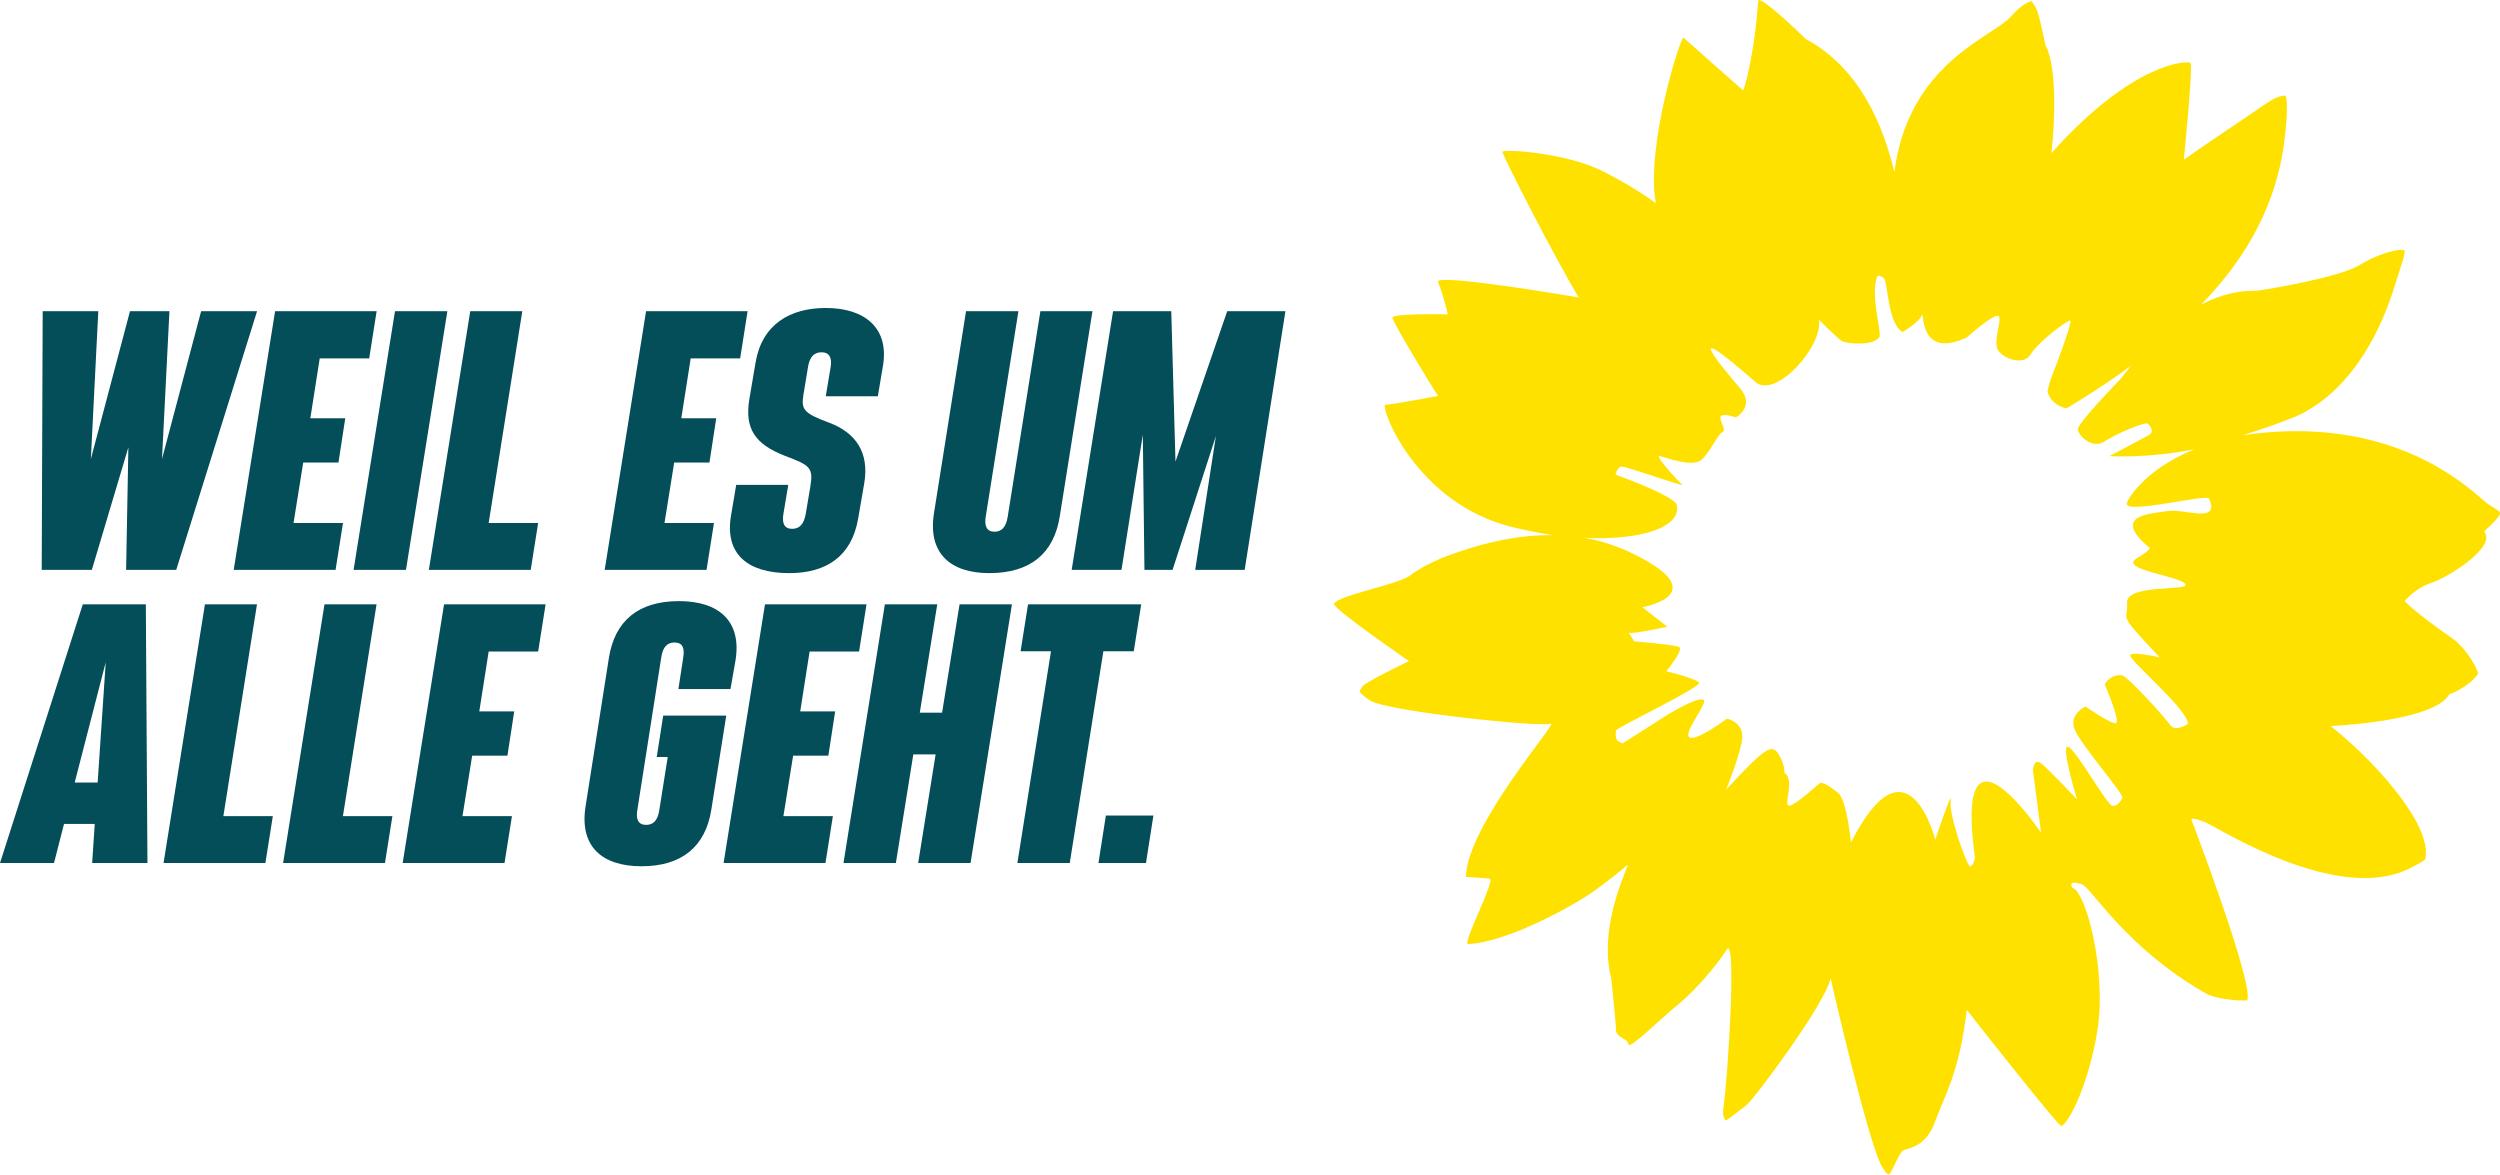
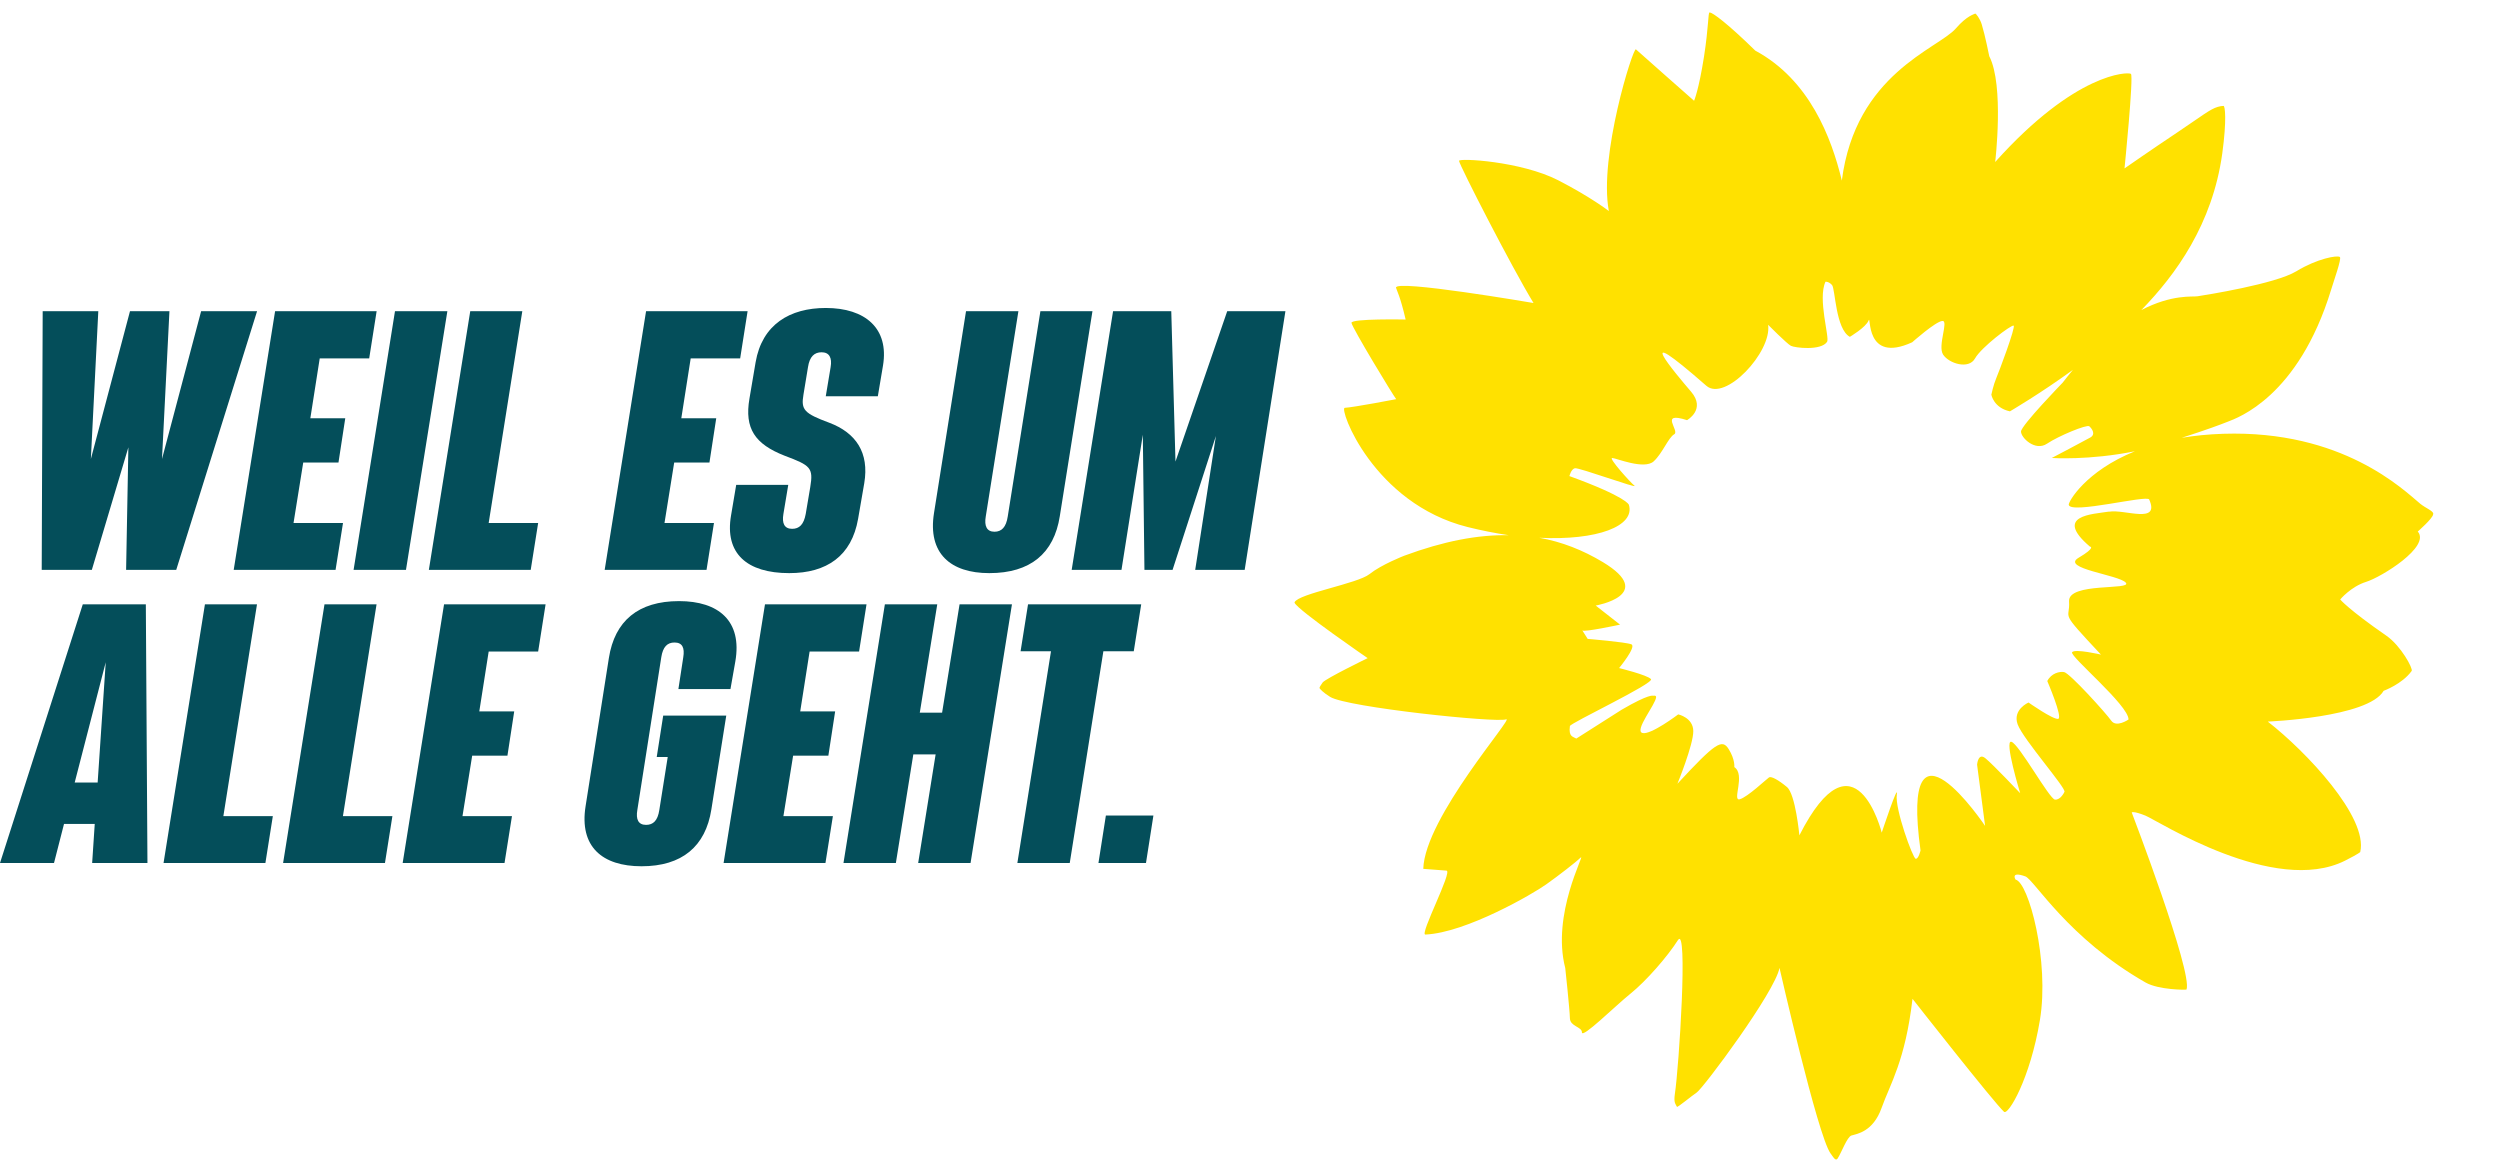
<svg xmlns="http://www.w3.org/2000/svg" version="1.1" id="svg2" viewBox="0 0 200 94" height="94" width="200">
  <defs id="defs4">
    <style type="text/css" id="style4140">
    .fil0 {fill:#47B5E7;fill-rule:nonzero}
    .fil2 {fill:#FEFEFE;fill-rule:nonzero}
    .fil1 {fill:#FFF225;fill-rule:nonzero}
   </style>
    <style type="text/css" id="style4229">
    .fil0 {fill:#FFF225;fill-rule:nonzero}
   </style>
+     <style type="text/css" id="style4140-7">
+     .fil0 {fill:#47B5E7;fill-rule:nonzero}
+     .fil2 {fill:#FEFEFE;fill-rule:nonzero}
+     .fil1 {fill:#FFF225;fill-rule:nonzero}
+    </style>
+     <style type="text/css" id="style4229-7">
+     .fil0 {fill:#FFF225;fill-rule:nonzero}
+    </style>
  </defs>
  <g transform="matrix(10,0,0,10,0,-7502.093)" id="layer1">
    <g transform="matrix(0.04221784,0,0,0.04221785,0.04221784,750.2513)" id="g4240" style="clip-rule:evenodd;fill-rule:evenodd;image-rendering:optimizeQuality;shape-rendering:geometricPrecision;text-rendering:geometricPrecision">
      <g id="Layer_x0020_1-4">
        <g id="g14353" transform="matrix(0.03109032,0,0,0.03109032,251.8365,-0.9652897)">
-           <path style="fill:#ffe100;fill-opacity:1;fill-rule:nonzero" class="fil0" d="m 7105,3126 c -3,-18 -49,-35 -81,-61 -106,-88 -485,-461 -1230,-437 -94,3 -180,12 -259,25 159,-51 241,-82 289,-101 58,-23 438,-153 643,-822 17,-57 67,-195 55,-205 -15,-13 -143,10 -272,89 -130,79 -565,148 -617,156 -30,5 -158,-14 -350,86 215,-221 444,-536 505,-977 29,-212 17,-298 8,-297 -13,1 -20,1 -36,6 -48,14 -97,55 -255,161 -159,106 -327,223 -327,223 0,0 58,-576 40,-590 -18,-13 -345,-10 -847,550 0,0 57,-479 -37,-660 0,0 -26,-131 -47,-199 -10,-34 -37,-70 -41,-67 -5,4 -50,11 -121,93 -111,127 -626,282 -711,949 C 3349,779 3212,419 2874,237 2696,63 2610,2 2591,-1 h -3 c 0,0 0,0 0,0 -9,4 -5,87 -34,275 -33,210 -62,276 -62,276 0,0 -354,-312 -363,-321 -17,-16 -233,668 -169,1009 0,0 -112,-87 -316,-192 -232,-119 -621,-140 -619,-121 5,31 329,664 465,887 0,0 -873,-150 -858,-95 5,18 26,52 60,198 0,0 -343,-7 -338,21 5,32 260,453 279,476 0,0 -265,51 -321,54 -38,2 177,596 767,744 89,22 175,39 257,51 -193,-4 -407,37 -653,128 0,0 -142,55 -217,115 -74,59 -441,121 -467,175 v 4 c 23,48 456,345 456,345 0,0 -263,128 -281,152 -12,17 -22,32 -19,36 3,5 21,26 66,54 105,65 1040,163 1098,140 57,-23 -508,613 -517,933 0,0 93,7 145,11 40,3 -170,401 -132,399 254,-11 675,-256 754,-313 79,-56 187,-140 216,-168 29,-27 -184,354 -97,690 0,0 28,260 29,313 1,52 75,53 75,88 -1,43 206,-163 304,-242 98,-79 231,-232 295,-333 64,-101 7,789 -19,960 -8,55 4,61 13,80 3,6 94,-70 123,-89 43,-29 489,-628 517,-778 0,0 238,1045 318,1157 12,16 22,34 32,38 h 7 c 2,-1 4,-3 6,-6 24,-37 59,-135 86,-143 34,-10 135,-23 188,-172 53,-149 148,-294 193,-681 0,0 506,645 571,705 26,24 163,-205 224,-572 61,-367 -70,-860 -152,-877 0,0 -34,-54 61,-20 55,20 265,385 750,662 82,47 255,47 256,44 39,-109 -342,-1105 -342,-1105 0,0 9,-11 86,20 76,31 804,502 1245,281 89,-45 95,-54 95,-54 51,-217 -338,-628 -577,-814 0,0 627,-25 723,-192 0,0 116,-42 175,-124 10,-14 -67,-157 -158,-220 -237,-164 -288,-226 -288,-226 0,0 66,-80 162,-110 96,-30 404,-220 322,-314 0,0 93,-81 96,-107 v -2 0 z m -2027,-12 c -97,16 -346,22 -116,218 0,0 42,3 -71,70 -113,67 252,106 295,155 43,49 -362,-4 -354,117 8,122 -70,45 199,332 0,0 -162,-38 -180,-15 -19,23 354,332 352,420 0,0 -76,53 -108,7 -32,-46 -258,-296 -294,-303 -28,-5 -80,7 -105,56 0,0 99,230 68,236 -31,6 -185,-102 -185,-102 0,0 -101,44 -68,136 33,92 308,403 292,422 0,0 -23,51 -59,48 -35,-4 -225,-348 -272,-361 -47,-13 55,321 55,321 0,0 -171,-181 -217,-218 -46,-38 -52,40 -52,40 l 50,382 c 0,0 -534,-796 -403,153 0,0 -12,54 -30,52 -18,-2 -131,-314 -118,-400 13,-86 -94,237 -94,237 0,0 -167,-665 -514,17 0,0 -24,-258 -78,-302 -53,-44 -97,-68 -111,-60 -13,8 -136,125 -184,137 -48,11 38,-154 -33,-201 0,0 6,-46 -35,-112 -41,-66 -81,-42 -320,216 0,0 100,-244 99,-329 -1,-84 -94,-104 -94,-104 0,0 -174,132 -224,116 -51,-16 83,-178 86,-223 1,-14 -19,-9 -19,-9 0,0 -21,-15 -196,87 l -283,180 c -21,-13 -49,-10 -40,-78 2,-19 529,-267 506,-293 -23,-26 -199,-69 -199,-69 0,0 110,-133 77,-148 -33,-14 -273,-34 -273,-34 0,0 -42,-66 -33,-53 8,13 235,-36 235,-36 l -152,-119 c 0,0 383,-67 45,-271 -125,-75 -256,-127 -397,-152 361,18 600,-73 559,-206 0,0 -11,-48 -371,-179 0,0 10,-43 34,-49 24,-6 398,131 372,109 -27,-22 -164,-174 -139,-173 25,1 200,75 259,21 56,-52 91,-148 128,-169 37,-21 -98,-145 80,-88 0,0 120,-67 25,-178 -95,-111 -395,-466 95,-37 117,103 410,-210 386,-380 0,0 117,118 142,131 25,13 189,32 226,-25 17,-26 -60,-268 -10,-375 0,0 21,-2 41,21 20,23 22,275 111,323 0,0 100,-59 117,-102 17,-44 -27,273 272,136 0,0 146,-130 188,-133 42,-4 -31,154 5,210 37,56 160,94 199,24 39,-70 226,-211 241,-205 15,6 -95,298 -108,327 -18,42 -31,104 -31,104 0,0 14,82 116,104 0,0 193,-113 393,-259 -21,25 -42,52 -64,80 0,0 -259,267 -260,305 0,39 89,125 162,76 73,-49 248,-121 264,-109 15,13 43,49 7,70 -37,21 -241,128 -241,128 0,0 233,16 519,-42 -309,125 -416,316 -413,334 9,61 489,-63 502,-33 69,156 -152,60 -249,76 z" id="path4233" />
          <g aria-label="WEIL ES UM ALLE GEHT." id="text2054" style="font-size:1970.82px;letter-spacing:-0.479px;word-spacing:-1.512px;fill:#044e5a;stroke-width:49.271">
            <path d="m -7144.944,2796.503 45.329,-900.665 h -240.44 l -238.469,900.665 45.329,-900.665 h -338.981 l -5.912,1576.656 h 305.477 l 222.703,-746.941 -13.796,746.941 h 305.477 l 492.705,-1576.656 h -340.952 z" style="-inkscape-font-specification:BereitBold" id="path22873" />
            <path d="m -5836.8,1895.838 h -618.837 l -252.265,1576.656 h 620.808 l 45.329,-285.769 h -301.535 l 59.125,-368.543 h 214.819 l 41.387,-270.002 h -212.849 l 57.154,-364.602 h 301.536 z" style="-inkscape-font-specification:BereitBold" id="path22875" />
            <path d="m -5657.937,3472.494 252.265,-1576.656 h -319.273 l -252.265,1576.656 z" style="-inkscape-font-specification:BereitBold" id="path22877" />
            <path d="m -4948.922,1895.838 h -317.302 l -252.265,1576.656 h 620.808 l 45.329,-285.769 h -301.536 z" style="-inkscape-font-specification:BereitBold" id="path22879" />
            <path d="M -3575.762,1895.838 H -4194.6 l -252.265,1576.656 h 620.808 l 45.329,-285.769 h -301.535 l 59.125,-368.543 h 214.819 l 41.387,-270.002 h -212.849 l 57.154,-364.602 h 301.535 z" style="-inkscape-font-specification:BereitBold" id="path22881" />
            <path d="m -3676.756,3141.396 c -39.416,230.586 96.57,350.806 354.748,350.806 228.615,0 380.368,-104.454 419.785,-331.098 l 37.446,-216.79 c 31.533,-187.228 -51.241,-307.448 -212.849,-368.543 -153.724,-57.154 -173.432,-78.833 -157.666,-171.461 l 27.591,-167.52 c 9.854,-65.037 39.416,-90.658 82.774,-90.658 47.3,0 65.037,33.504 55.183,90.658 l -29.562,177.374 h 317.302 l 31.533,-187.228 c 37.446,-226.644 -108.395,-350.806 -348.835,-350.806 -218.761,0 -388.252,100.512 -427.668,331.098 l -37.446,220.732 c -31.533,183.286 33.504,277.886 214.819,348.835 157.666,59.125 175.403,72.92 155.695,191.169 l -27.591,163.578 c -11.825,65.037 -39.416,90.658 -82.774,90.658 -47.3,0 -63.066,-33.504 -53.212,-90.658 l 29.562,-177.374 h -317.302 z" style="-inkscape-font-specification:BereitBold" id="path22883" />
            <path d="m -2102.573,3492.202 c 250.294,0 394.164,-120.22 429.639,-346.864 l 199.053,-1249.5 h -317.302 l -199.053,1251.471 c -9.854,65.037 -37.446,92.629 -80.804,92.629 -47.3,0 -63.066,-35.475 -53.212,-92.629 l 199.053,-1251.471 h -319.273 l -195.111,1229.792 c -39.416,246.352 100.512,366.572 337.01,366.572 z" style="-inkscape-font-specification:BereitBold" id="path22885" />
            <path d="m -967.863,2812.269 -25.621,-916.431 h -354.748 l -252.265,1576.656 h 303.506 l 130.074,-823.803 9.854,823.803 h 171.461 l 264.09,-815.919 -126.132,815.919 h 301.535 l 248.323,-1576.656 h -354.748 z" style="-inkscape-font-specification:BereitBold" id="path22887" />
            <path d="m -7243.485,3682.506 h -384.31 l -504.53,1576.656 h 329.127 l 61.095,-238.469 h 187.228 l -15.767,238.469 h 337.01 z m -244.382,352.777 -49.27,733.145 h -139.928 z" style="-inkscape-font-specification:BereitBold" id="path22889" />
            <path d="m -6566.005,3682.506 h -317.302 l -252.265,1576.656 h 620.808 l 45.329,-285.769 h -301.536 z" style="-inkscape-font-specification:BereitBold" id="path22891" />
            <path d="m -5837.283,3682.506 h -317.302 l -252.265,1576.656 h 620.808 l 45.329,-285.769 h -301.536 z" style="-inkscape-font-specification:BereitBold" id="path22893" />
            <path d="m -4807.025,3682.506 h -618.837 l -252.265,1576.656 h 620.808 l 45.329,-285.769 h -301.535 l 59.125,-368.543 h 214.819 l 41.387,-270.002 h -212.849 l 57.154,-364.602 h 301.535 z" style="-inkscape-font-specification:BereitBold" id="path22895" />
            <path d="m -3993.58,3662.798 c -248.323,0 -392.193,120.22 -427.668,346.864 l -141.899,902.635 c -39.416,246.352 100.512,366.573 340.952,366.573 246.352,0 390.222,-120.22 425.697,-346.864 l 90.658,-571.538 h -384.31 l -39.416,252.265 h 67.008 l -51.241,323.214 c -9.854,65.037 -37.446,90.658 -80.804,90.658 -47.3,0 -63.066,-33.504 -53.212,-90.658 l 145.841,-930.227 c 9.854,-65.037 37.446,-90.658 80.804,-90.658 47.3,0 63.066,31.533 53.212,90.658 l -29.562,193.14 h 317.302 l 29.562,-167.52 c 43.358,-248.323 -102.483,-368.543 -342.923,-368.543 z" style="-inkscape-font-specification:BereitBold" id="path22897" />
            <path d="m -2850.983,3682.506 h -618.837 l -252.265,1576.656 h 620.808 l 45.329,-285.769 h -301.536 l 59.125,-368.543 h 214.819 l 41.387,-270.002 h -212.849 l 57.154,-364.602 h 301.536 z" style="-inkscape-font-specification:BereitBold" id="path22899" />
            <path d="M -2390.293,4342.731 H -2526.28 l 106.424,-660.225 h -319.273 l -252.265,1576.656 h 319.273 l 106.424,-662.196 h 135.987 l -106.424,662.196 h 319.273 l 252.265,-1576.656 h -319.273 z" style="-inkscape-font-specification:BereitBold" id="path22901" />
            <path d="m -1866.536,3682.506 -45.329,285.769 h 185.257 l -204.965,1290.887 h 319.273 l 204.965,-1290.887 h 185.257 l 45.329,-285.769 z" style="-inkscape-font-specification:BereitBold" id="path22903" />
            <path d="m -1147.67,5259.162 45.329,-289.711 h -289.711 l -45.329,289.711 z" style="-inkscape-font-specification:BereitBold" id="path22905" />
          </g>
+           <g id="Layer_x0020_1-4-1" transform="matrix(0.976692,0,0,0.9766941,-240.8804,76.1633)" style="clip-rule:evenodd;fill-rule:evenodd;image-rendering:optimizeQuality;shape-rendering:geometricPrecision;text-rendering:geometricPrecision">
+             <path style="fill:#ffe100;fill-opacity:1;fill-rule:nonzero" class="fil0" d="m 7105,3126 c -3,-18 -49,-35 -81,-61 -106,-88 -485,-461 -1230,-437 -94,3 -180,12 -259,25 159,-51 241,-82 289,-101 58,-23 438,-153 643,-822 17,-57 67,-195 55,-205 -15,-13 -143,10 -272,89 -130,79 -565,148 -617,156 -30,5 -158,-14 -350,86 215,-221 444,-536 505,-977 29,-212 17,-298 8,-297 -13,1 -20,1 -36,6 -48,14 -97,55 -255,161 -159,106 -327,223 -327,223 0,0 58,-576 40,-590 -18,-13 -345,-10 -847,550 0,0 57,-479 -37,-660 0,0 -26,-131 -47,-199 -10,-34 -37,-70 -41,-67 -5,4 -50,11 -121,93 -111,127 -626,282 -711,949 C 3349,779 3212,419 2874,237 2696,63 2610,2 2591,-1 h -3 c 0,0 0,0 0,0 -9,4 -5,87 -34,275 -33,210 -62,276 -62,276 0,0 -354,-312 -363,-321 -17,-16 -233,668 -169,1009 0,0 -112,-87 -316,-192 -232,-119 -621,-140 -619,-121 5,31 329,664 465,887 0,0 -873,-150 -858,-95 5,18 26,52 60,198 0,0 -343,-7 -338,21 5,32 260,453 279,476 0,0 -265,51 -321,54 -38,2 177,596 767,744 89,22 175,39 257,51 -193,-4 -407,37 -653,128 0,0 -142,55 -217,115 -74,59 -441,121 -467,175 v 4 c 23,48 456,345 456,345 0,0 -263,128 -281,152 -12,17 -22,32 -19,36 3,5 21,26 66,54 105,65 1040,163 1098,140 57,-23 -508,613 -517,933 0,0 93,7 145,11 40,3 -170,401 -132,399 254,-11 675,-256 754,-313 79,-56 187,-140 216,-168 29,-27 -184,354 -97,690 0,0 28,260 29,313 1,52 75,53 75,88 -1,43 206,-163 304,-242 98,-79 231,-232 295,-333 64,-101 7,789 -19,960 -8,55 4,61 13,80 3,6 94,-70 123,-89 43,-29 489,-628 517,-778 0,0 238,1045 318,1157 12,16 22,34 32,38 h 7 c 2,-1 4,-3 6,-6 24,-37 59,-135 86,-143 34,-10 135,-23 188,-172 53,-149 148,-294 193,-681 0,0 506,645 571,705 26,24 163,-205 224,-572 61,-367 -70,-860 -152,-877 0,0 -34,-54 61,-20 55,20 265,385 750,662 82,47 255,47 256,44 39,-109 -342,-1105 -342,-1105 0,0 9,-11 86,20 76,31 804,502 1245,281 89,-45 95,-54 95,-54 51,-217 -338,-628 -577,-814 0,0 627,-25 723,-192 0,0 116,-42 175,-124 10,-14 -67,-157 -158,-220 -237,-164 -288,-226 -288,-226 0,0 66,-80 162,-110 96,-30 404,-220 322,-314 0,0 93,-81 96,-107 v -2 0 z m -2027,-12 c -97,16 -346,22 -116,218 0,0 42,3 -71,70 -113,67 252,106 295,155 43,49 -362,-4 -354,117 8,122 -70,45 199,332 0,0 -162,-38 -180,-15 -19,23 354,332 352,420 0,0 -76,53 -108,7 -32,-46 -258,-296 -294,-303 -28,-5 -80,7 -105,56 0,0 99,230 68,236 -31,6 -185,-102 -185,-102 0,0 -101,44 -68,136 33,92 308,403 292,422 0,0 -23,51 -59,48 -35,-4 -225,-348 -272,-361 -47,-13 55,321 55,321 0,0 -171,-181 -217,-218 -46,-38 -52,40 -52,40 l 50,382 c 0,0 -534,-796 -403,153 0,0 -12,54 -30,52 -18,-2 -131,-314 -118,-400 13,-86 -94,237 -94,237 0,0 -167,-665 -514,17 0,0 -24,-258 -78,-302 -53,-44 -97,-68 -111,-60 -13,8 -136,125 -184,137 -48,11 38,-154 -33,-201 0,0 6,-46 -35,-112 -41,-66 -81,-42 -320,216 0,0 100,-244 99,-329 -1,-84 -94,-104 -94,-104 0,0 -174,132 -224,116 -51,-16 83,-178 86,-223 1,-14 -19,-9 -19,-9 0,0 -21,-15 -196,87 l -283,180 c -21,-13 -49,-10 -40,-78 2,-19 529,-267 506,-293 -23,-26 -199,-69 -199,-69 0,0 110,-133 77,-148 -33,-14 -273,-34 -273,-34 0,0 -42,-66 -33,-53 8,13 235,-36 235,-36 l -152,-119 c 0,0 383,-67 45,-271 -125,-75 -256,-127 -397,-152 361,18 600,-73 559,-206 0,0 -11,-48 -371,-179 0,0 10,-43 34,-49 24,-6 398,131 372,109 -27,-22 -164,-174 -139,-173 25,1 200,75 259,21 56,-52 91,-148 128,-169 37,-21 -98,-145 80,-88 0,0 120,-67 25,-178 -95,-111 -395,-466 95,-37 117,103 410,-210 386,-380 0,0 117,118 142,131 25,13 189,32 226,-25 17,-26 -60,-268 -10,-375 0,0 21,-2 41,21 20,23 22,275 111,323 0,0 100,-59 117,-102 17,-44 -27,273 272,136 0,0 146,-130 188,-133 42,-4 -31,154 5,210 37,56 160,94 199,24 39,-70 226,-211 241,-205 15,6 -95,298 -108,327 -18,42 -31,104 -31,104 0,0 14,82 116,104 0,0 193,-113 393,-259 -21,25 -42,52 -64,80 0,0 -259,267 -260,305 0,39 89,125 162,76 73,-49 248,-121 264,-109 15,13 43,49 7,70 -37,21 -241,128 -241,128 0,0 233,16 519,-42 -309,125 -416,316 -413,334 9,61 489,-63 502,-33 69,156 -152,60 -249,76 z" id="path4233" />
+           </g>
        </g>
      </g>
    </g>
  </g>
</svg>
